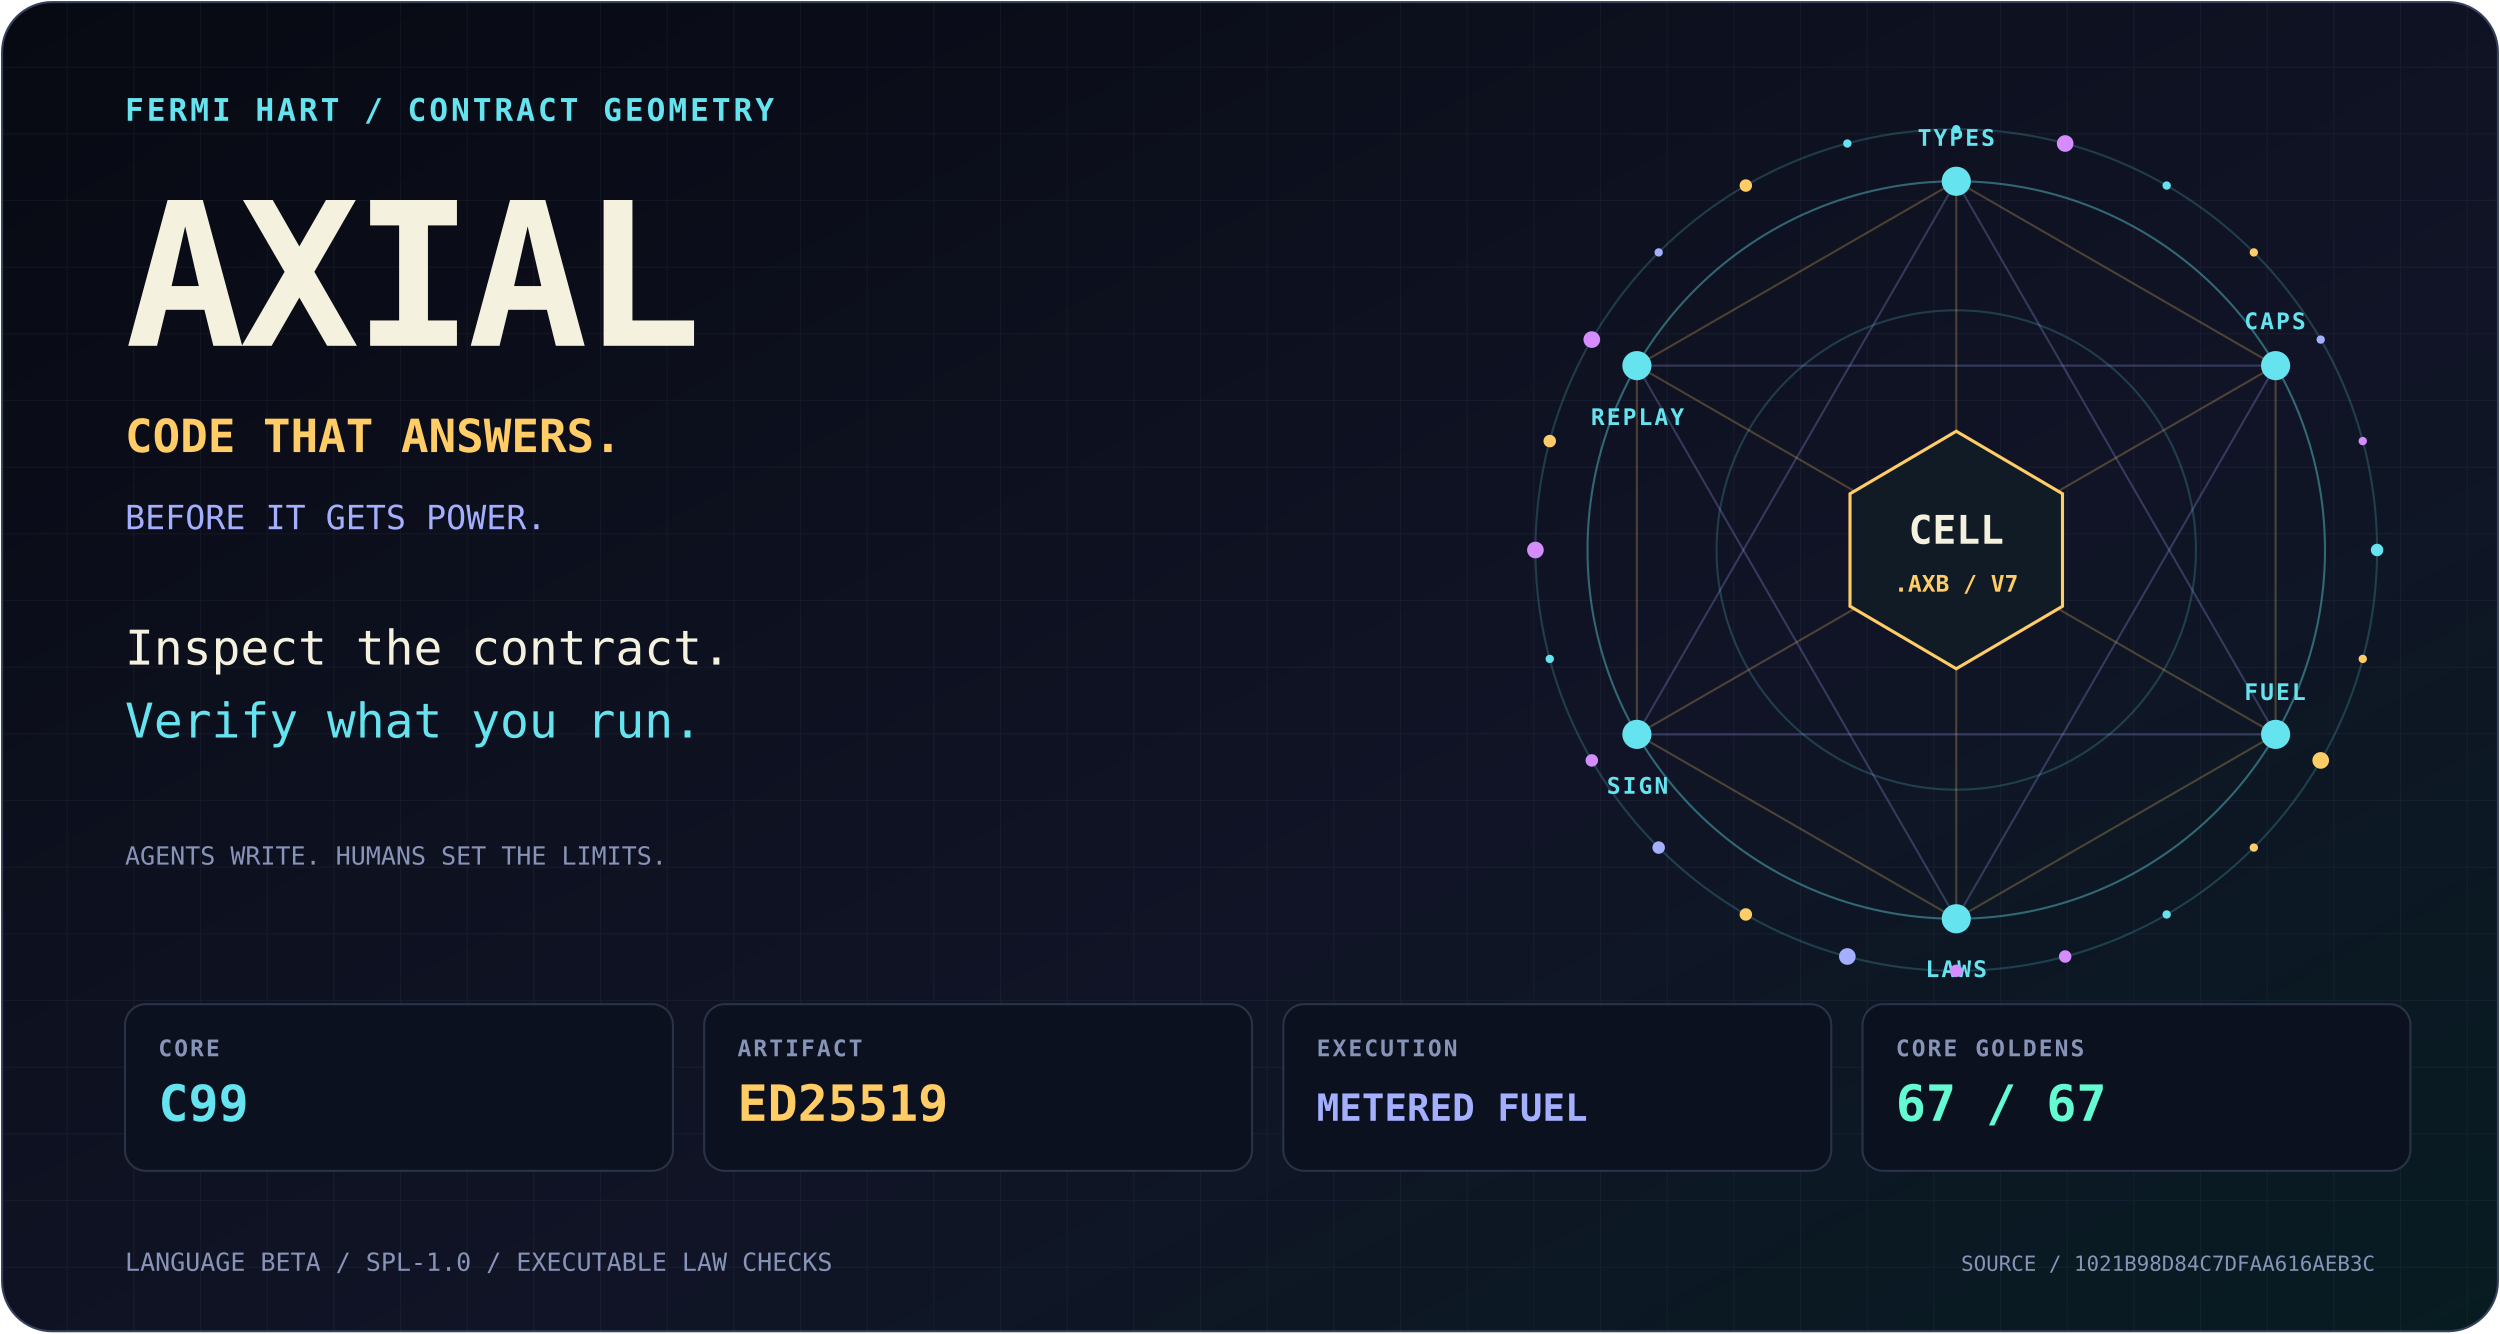
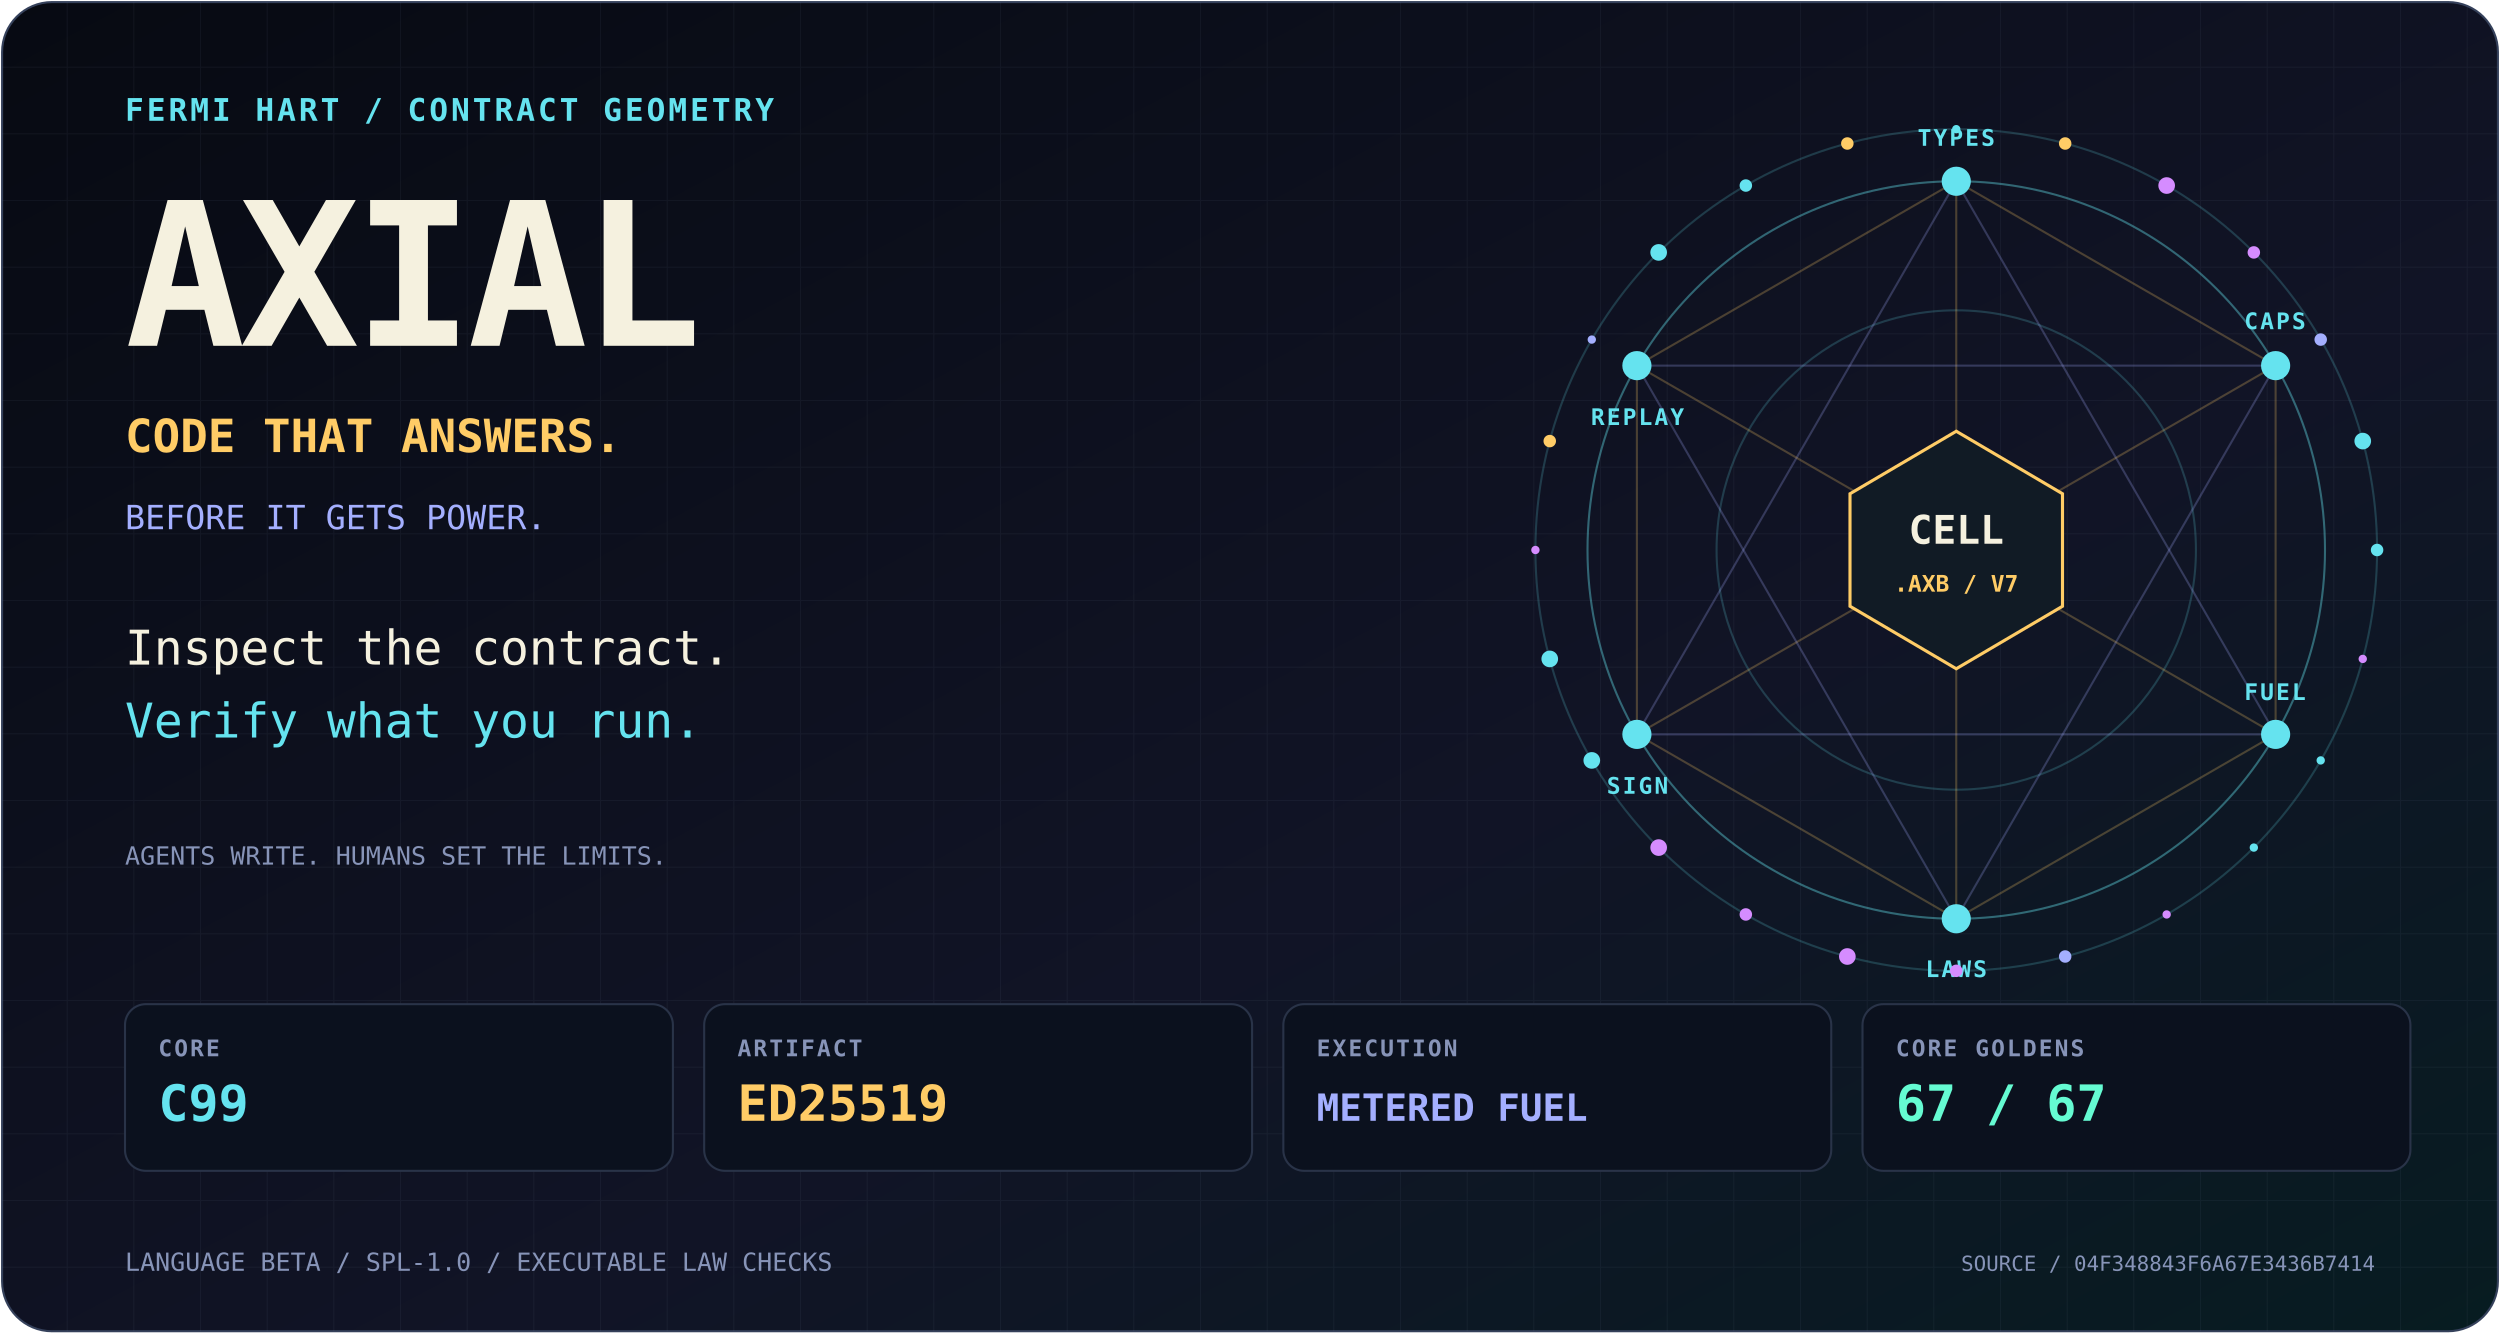
<svg xmlns="http://www.w3.org/2000/svg" viewBox="0 0 1200 640" width="1200" height="640" role="img" aria-labelledby="title desc">
  <defs>
    <linearGradient id="bg" x2="1" y2="1">
      <stop stop-color="#070a12" />
      <stop offset=".6" stop-color="#111426" />
      <stop offset="1" stop-color="#071c21" />
    </linearGradient>
    <pattern id="grid" width="32" height="32" patternUnits="userSpaceOnUse">
      <path d="M32 0H0V32" fill="none" stroke="#8794b8" stroke-opacity=".07" />
    </pattern>
  </defs>
  <rect x="1" y="1" width="1198" height="638" rx="24" fill="url(#bg)" stroke="#35415b" />
  <rect x="1" y="1" width="1198" height="638" rx="24" fill="url(#grid)" />
  <text x="60" y="58" fill="#65e3ef" font-family="DejaVu Sans Mono,monospace" font-size="15" font-weight="700" text-anchor="start" letter-spacing="1.4">FERMI HART / CONTRACT GEOMETRY</text>
  <text x="60" y="166" fill="#f5f1df" font-family="DejaVu Sans Mono,monospace" font-size="96" font-weight="700" text-anchor="start" letter-spacing="-3">AXIAL</text>
  <text x="60" y="217" fill="#ffcc66" font-family="DejaVu Sans Mono,monospace" font-size="22" font-weight="700" text-anchor="start" letter-spacing="0">CODE THAT ANSWERS.</text>
  <text x="60" y="254" fill="#a4afff" font-family="DejaVu Sans Mono,monospace" font-size="16" font-weight="400" text-anchor="start" letter-spacing="0">BEFORE IT GETS POWER.</text>
  <text x="60" y="319" fill="#f5f1df" font-family="DejaVu Sans Mono,monospace" font-size="23" font-weight="400" text-anchor="start" letter-spacing="0">Inspect the contract.</text>
  <text x="60" y="354" fill="#65e3ef" font-family="DejaVu Sans Mono,monospace" font-size="23" font-weight="400" text-anchor="start" letter-spacing="0">Verify what you run.</text>
  <text x="60" y="415" fill="#8794b8" font-family="DejaVu Sans Mono,monospace" font-size="12" font-weight="400" text-anchor="start" letter-spacing="0">AGENTS WRITE. HUMANS SET THE LIMITS.</text>
  <circle cx="939" cy="264" r="202" fill="none" stroke="#65e3ef" stroke-opacity=".2" />
  <circle cx="939" cy="264" r="177" fill="none" stroke="#65e3ef" stroke-opacity=".4" />
  <circle cx="939" cy="264" r="115.05" fill="none" stroke="#65e3ef" stroke-opacity=".2" />
  <path d="M939.00,87.00L1092.29,175.50" fill="none" stroke="#ffcc66" stroke-opacity=".25" />
  <path d="M939.00,87.00L1092.29,352.50" fill="none" stroke="#a4afff" stroke-opacity=".25" />
  <path d="M939.00,87.00L939.00,441.00" fill="none" stroke="#ffcc66" stroke-opacity=".25" />
  <path d="M939.00,87.00L785.71,352.50" fill="none" stroke="#a4afff" stroke-opacity=".25" />
  <path d="M939.00,87.00L785.71,175.50" fill="none" stroke="#ffcc66" stroke-opacity=".25" />
  <path d="M1092.29,175.50L1092.29,352.50" fill="none" stroke="#ffcc66" stroke-opacity=".25" />
  <path d="M1092.29,175.50L939.00,441.00" fill="none" stroke="#a4afff" stroke-opacity=".25" />
  <path d="M1092.29,175.50L785.71,352.50" fill="none" stroke="#ffcc66" stroke-opacity=".25" />
  <path d="M1092.29,175.50L785.71,175.50" fill="none" stroke="#a4afff" stroke-opacity=".25" />
  <path d="M1092.29,352.50L939.00,441.00" fill="none" stroke="#ffcc66" stroke-opacity=".25" />
  <path d="M1092.29,352.50L785.71,352.50" fill="none" stroke="#a4afff" stroke-opacity=".25" />
  <path d="M1092.29,352.50L785.71,175.50" fill="none" stroke="#ffcc66" stroke-opacity=".25" />
  <path d="M939.00,441.00L785.71,352.50" fill="none" stroke="#ffcc66" stroke-opacity=".25" />
  <path d="M939.00,441.00L785.71,175.50" fill="none" stroke="#a4afff" stroke-opacity=".25" />
  <path d="M785.71,352.50L785.71,175.50" fill="none" stroke="#ffcc66" stroke-opacity=".25" />
  <circle cx="939.00" cy="87.00" r="7" fill="#65e3ef" />
  <text x="939" y="70" fill="#65e3ef" font-family="DejaVu Sans Mono,monospace" font-size="11" font-weight="700" text-anchor="middle" letter-spacing="1">TYPES</text>
  <circle cx="1092.29" cy="175.50" r="7" fill="#65e3ef" />
  <text x="1092" y="158" fill="#65e3ef" font-family="DejaVu Sans Mono,monospace" font-size="11" font-weight="700" text-anchor="middle" letter-spacing="1">CAPS</text>
  <circle cx="1092.29" cy="352.50" r="7" fill="#65e3ef" />
  <text x="1092" y="336" fill="#65e3ef" font-family="DejaVu Sans Mono,monospace" font-size="11" font-weight="700" text-anchor="middle" letter-spacing="1">FUEL</text>
  <circle cx="939.00" cy="441.00" r="7" fill="#65e3ef" />
  <text x="939" y="469" fill="#65e3ef" font-family="DejaVu Sans Mono,monospace" font-size="11" font-weight="700" text-anchor="middle" letter-spacing="1">LAWS</text>
  <circle cx="785.71" cy="352.50" r="7" fill="#65e3ef" />
  <text x="786" y="381" fill="#65e3ef" font-family="DejaVu Sans Mono,monospace" font-size="11" font-weight="700" text-anchor="middle" letter-spacing="1">SIGN</text>
  <circle cx="785.71" cy="175.50" r="7" fill="#65e3ef" />
  <text x="786" y="204" fill="#65e3ef" font-family="DejaVu Sans Mono,monospace" font-size="11" font-weight="700" text-anchor="middle" letter-spacing="1">REPLAY</text>
  <circle cx="1141.00" cy="264.00" r="3" fill="#65e3ef" />
-   <circle cx="1134.12" cy="316.28" r="2" fill="#ffcc66" />
-   <circle cx="1113.94" cy="365.00" r="4" fill="#ffcc66" />
-   <circle cx="1081.84" cy="406.84" r="2" fill="#ffcc66" />
-   <circle cx="1040.00" cy="438.94" r="2" fill="#65e3ef" />
-   <circle cx="991.28" cy="459.12" r="3" fill="#d58cff" />
+   <circle cx="1134.12" cy="316.28" r="2" fill="#d58cff" />
+   <circle cx="1113.94" cy="365.00" r="2" fill="#65e3ef" />
+   <circle cx="1081.84" cy="406.84" r="2" fill="#65e3ef" />
+   <circle cx="1040.00" cy="438.94" r="2" fill="#d58cff" />
+   <circle cx="991.28" cy="459.12" r="3" fill="#a4afff" />
  <circle cx="939.00" cy="466.00" r="3" fill="#d58cff" />
-   <circle cx="886.72" cy="459.12" r="4" fill="#a4afff" />
-   <circle cx="838.00" cy="438.94" r="3" fill="#ffcc66" />
-   <circle cx="796.16" cy="406.84" r="3" fill="#a4afff" />
-   <circle cx="764.06" cy="365.00" r="3" fill="#d58cff" />
-   <circle cx="743.88" cy="316.28" r="2" fill="#65e3ef" />
-   <circle cx="737.00" cy="264.00" r="4" fill="#d58cff" />
+   <circle cx="886.72" cy="459.12" r="4" fill="#d58cff" />
+   <circle cx="838.00" cy="438.94" r="3" fill="#d58cff" />
+   <circle cx="796.16" cy="406.84" r="4" fill="#d58cff" />
+   <circle cx="764.06" cy="365.00" r="4" fill="#65e3ef" />
+   <circle cx="743.88" cy="316.28" r="4" fill="#65e3ef" />
+   <circle cx="737.00" cy="264.00" r="2" fill="#d58cff" />
  <circle cx="743.88" cy="211.72" r="3" fill="#ffcc66" />
-   <circle cx="764.06" cy="163.00" r="4" fill="#d58cff" />
-   <circle cx="796.16" cy="121.16" r="2" fill="#a4afff" />
-   <circle cx="838.00" cy="89.06" r="3" fill="#ffcc66" />
-   <circle cx="886.72" cy="68.88" r="2" fill="#65e3ef" />
+   <circle cx="764.06" cy="163.00" r="2" fill="#a4afff" />
+   <circle cx="796.16" cy="121.16" r="4" fill="#65e3ef" />
+   <circle cx="838.00" cy="89.06" r="3" fill="#65e3ef" />
+   <circle cx="886.72" cy="68.88" r="3" fill="#ffcc66" />
  <circle cx="939.00" cy="62.00" r="2" fill="#65e3ef" />
-   <circle cx="991.28" cy="68.88" r="4" fill="#d58cff" />
-   <circle cx="1040.00" cy="89.06" r="2" fill="#65e3ef" />
-   <circle cx="1081.84" cy="121.16" r="2" fill="#ffcc66" />
-   <circle cx="1113.94" cy="163.00" r="2" fill="#a4afff" />
-   <circle cx="1134.12" cy="211.72" r="2" fill="#d58cff" />
+   <circle cx="991.28" cy="68.88" r="3" fill="#ffcc66" />
+   <circle cx="1040.00" cy="89.06" r="4" fill="#d58cff" />
+   <circle cx="1081.84" cy="121.16" r="3" fill="#d58cff" />
+   <circle cx="1113.94" cy="163.00" r="3" fill="#a4afff" />
+   <circle cx="1134.12" cy="211.72" r="4" fill="#65e3ef" />
  <path d="M939,207L990,237V291L939,321L888,291V237Z" fill="#111b25" stroke="#ffcc66" stroke-width="1.5" />
  <text x="939" y="261" fill="#f5f1df" font-family="DejaVu Sans Mono,monospace" font-size="19" font-weight="700" text-anchor="middle" letter-spacing="0">CELL</text>
  <text x="939" y="284" fill="#ffcc66" font-family="DejaVu Sans Mono,monospace" font-size="11" font-weight="700" text-anchor="middle" letter-spacing="0">.AXB / V7</text>
  <rect x="60" y="482" width="263" height="80" rx="10" fill="#0b111e" stroke="#293348" />
  <text x="76" y="507" fill="#8794b8" font-family="DejaVu Sans Mono,monospace" font-size="11" font-weight="700" text-anchor="start" letter-spacing="1">CORE</text>
  <text x="76" y="538" fill="#65e3ef" font-family="DejaVu Sans Mono,monospace" font-size="24" font-weight="700" text-anchor="start" letter-spacing="0">C99</text>
  <rect x="338" y="482" width="263" height="80" rx="10" fill="#0b111e" stroke="#293348" />
  <text x="354" y="507" fill="#8794b8" font-family="DejaVu Sans Mono,monospace" font-size="11" font-weight="700" text-anchor="start" letter-spacing="1">ARTIFACT</text>
  <text x="354" y="538" fill="#ffcc66" font-family="DejaVu Sans Mono,monospace" font-size="24" font-weight="700" text-anchor="start" letter-spacing="0">ED25519</text>
  <rect x="616" y="482" width="263" height="80" rx="10" fill="#0b111e" stroke="#293348" />
  <text x="632" y="507" fill="#8794b8" font-family="DejaVu Sans Mono,monospace" font-size="11" font-weight="700" text-anchor="start" letter-spacing="1">EXECUTION</text>
  <text x="632" y="538" fill="#a4afff" font-family="DejaVu Sans Mono,monospace" font-size="18" font-weight="700" text-anchor="start" letter-spacing="0">METERED FUEL</text>
  <rect x="894" y="482" width="263" height="80" rx="10" fill="#0b111e" stroke="#293348" />
  <text x="910" y="507" fill="#8794b8" font-family="DejaVu Sans Mono,monospace" font-size="11" font-weight="700" text-anchor="start" letter-spacing="1">CORE GOLDENS</text>
  <text x="910" y="538" fill="#65fbd2" font-family="DejaVu Sans Mono,monospace" font-size="24" font-weight="700" text-anchor="start" letter-spacing="0">67 / 67</text>
  <text x="60" y="610" fill="#8794b8" font-family="DejaVu Sans Mono,monospace" font-size="12" font-weight="400" text-anchor="start" letter-spacing="0">LANGUAGE BETA / SPL-1.0 / EXECUTABLE LAW CHECKS</text>
-   <text x="1140" y="610" fill="#8794b8" font-family="DejaVu Sans Mono,monospace" font-size="10" font-weight="400" text-anchor="end" letter-spacing="0">SOURCE / 1021B98D84C7DFAA616AEB3C</text>
+   <text x="1140" y="610" fill="#8794b8" font-family="DejaVu Sans Mono,monospace" font-size="10" font-weight="400" text-anchor="end" letter-spacing="0">SOURCE / 04F348843F6A67E3436B7414</text>
</svg>
